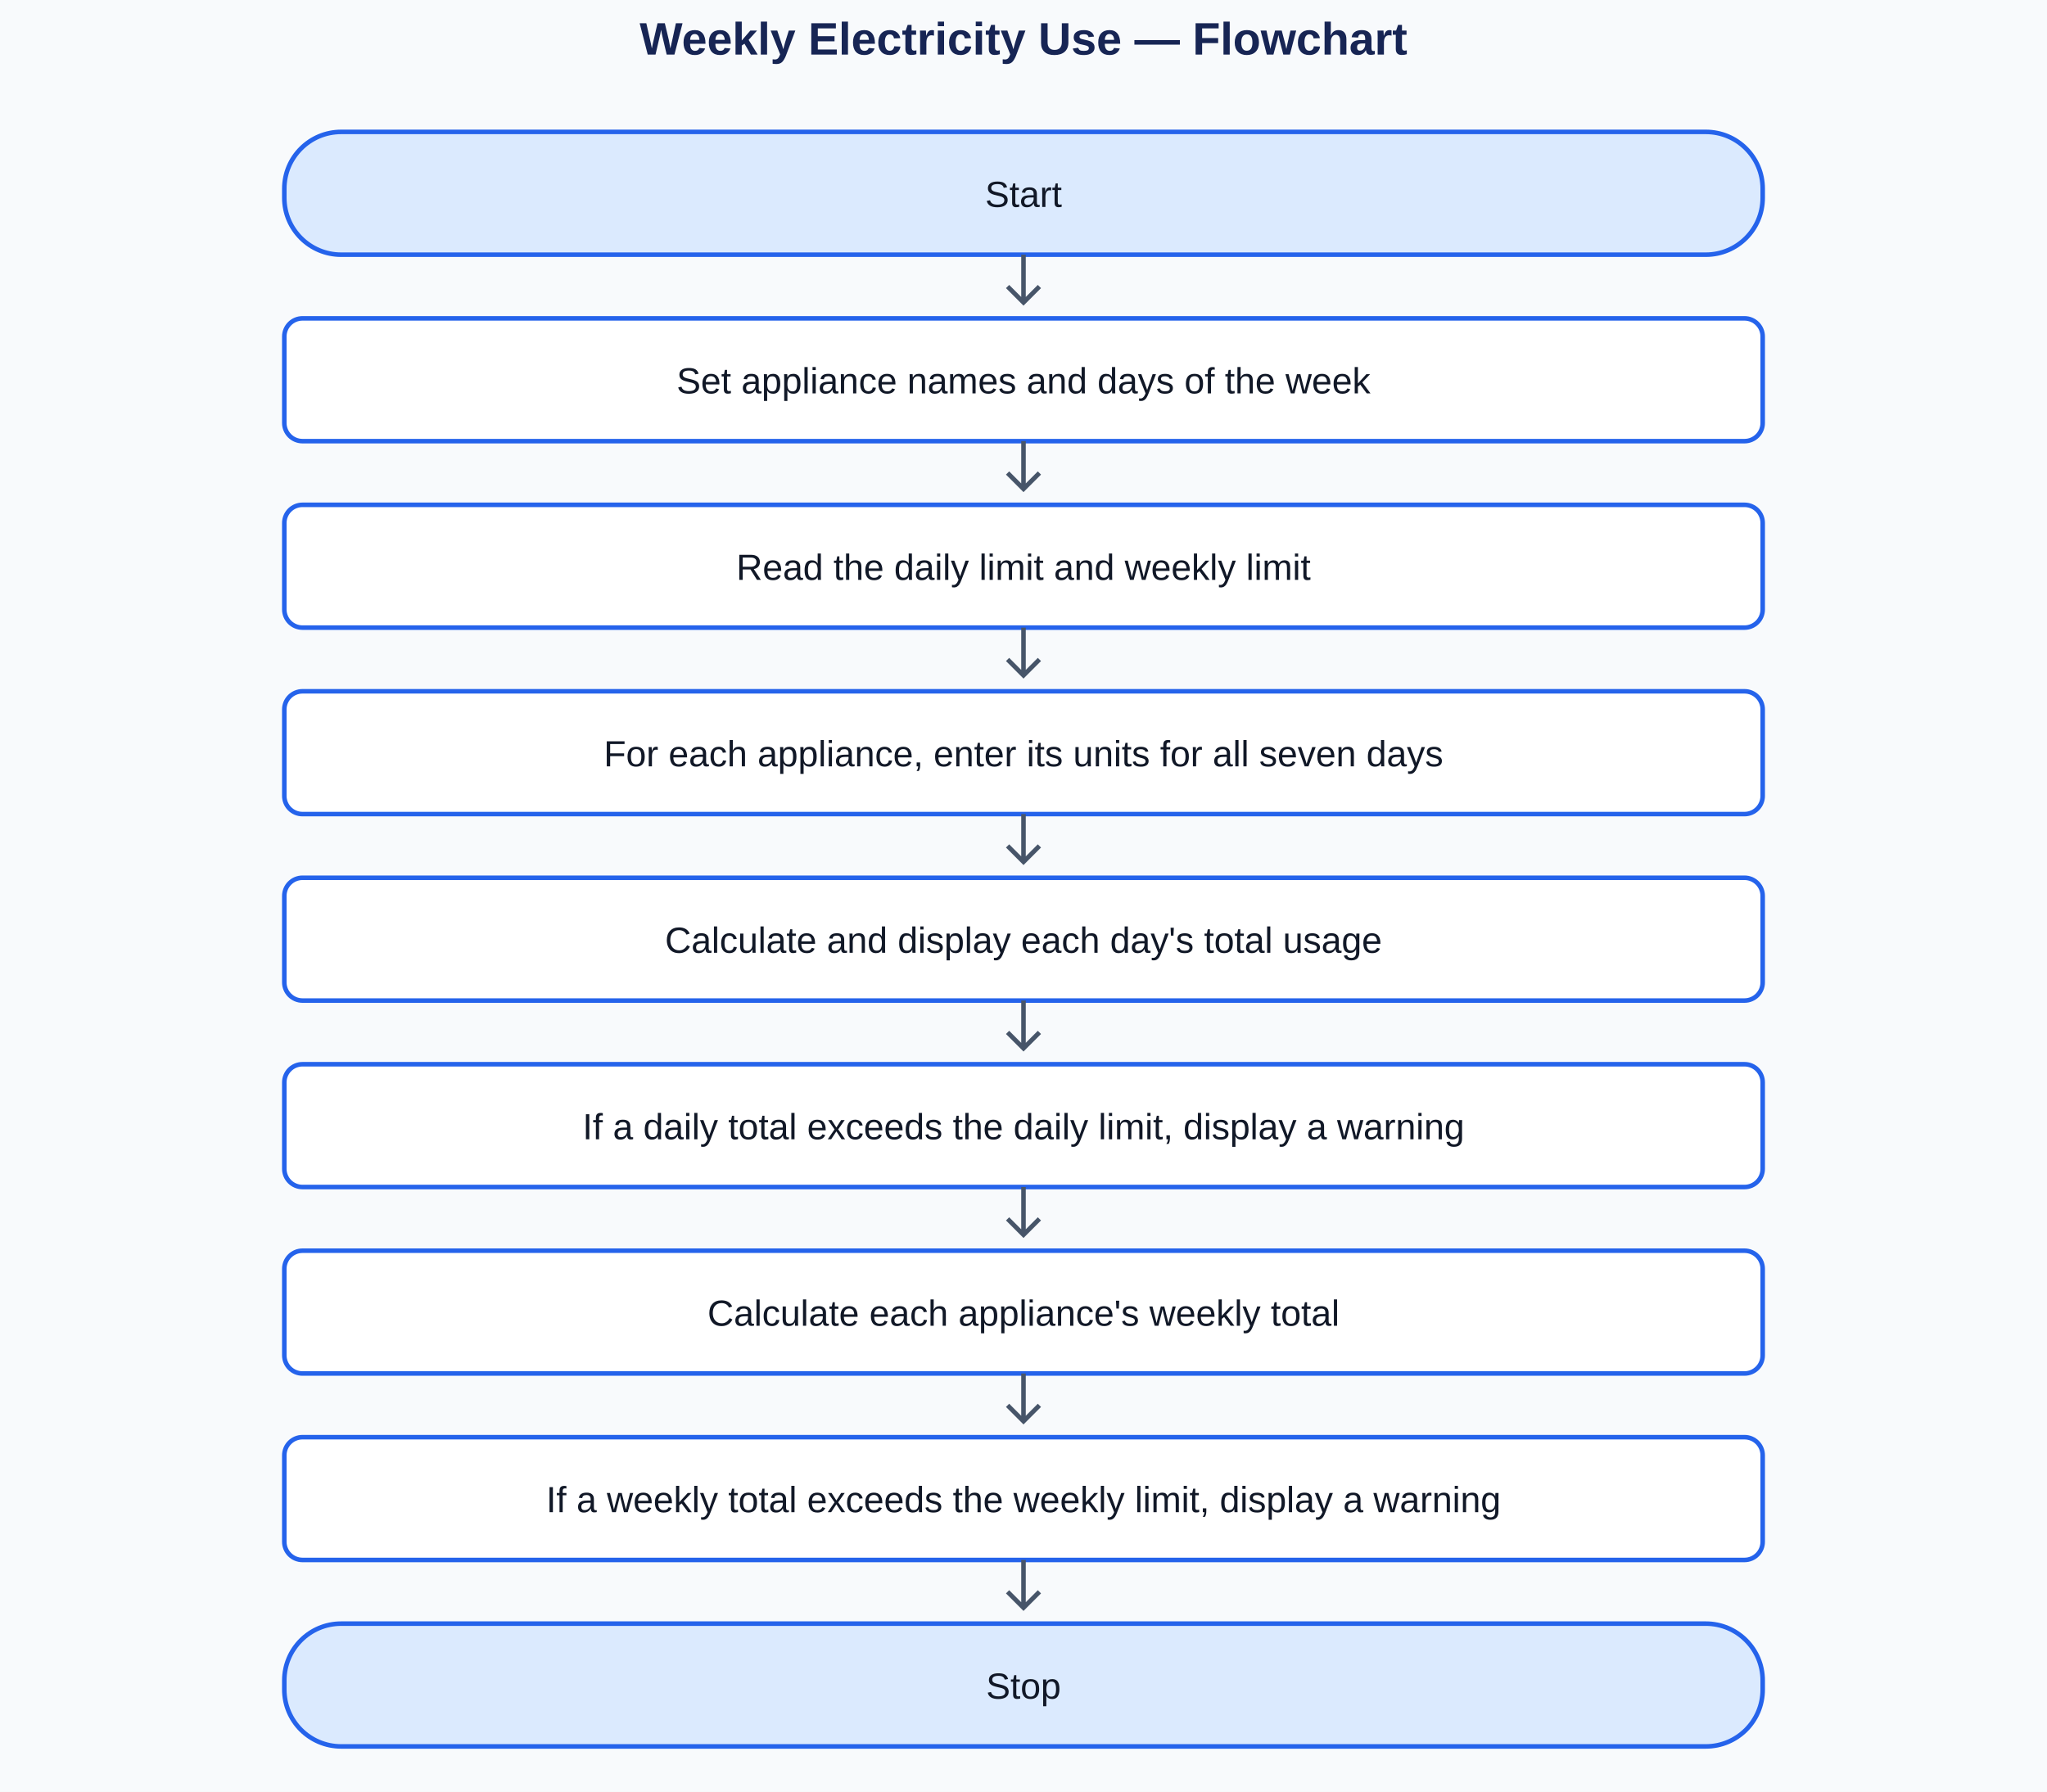
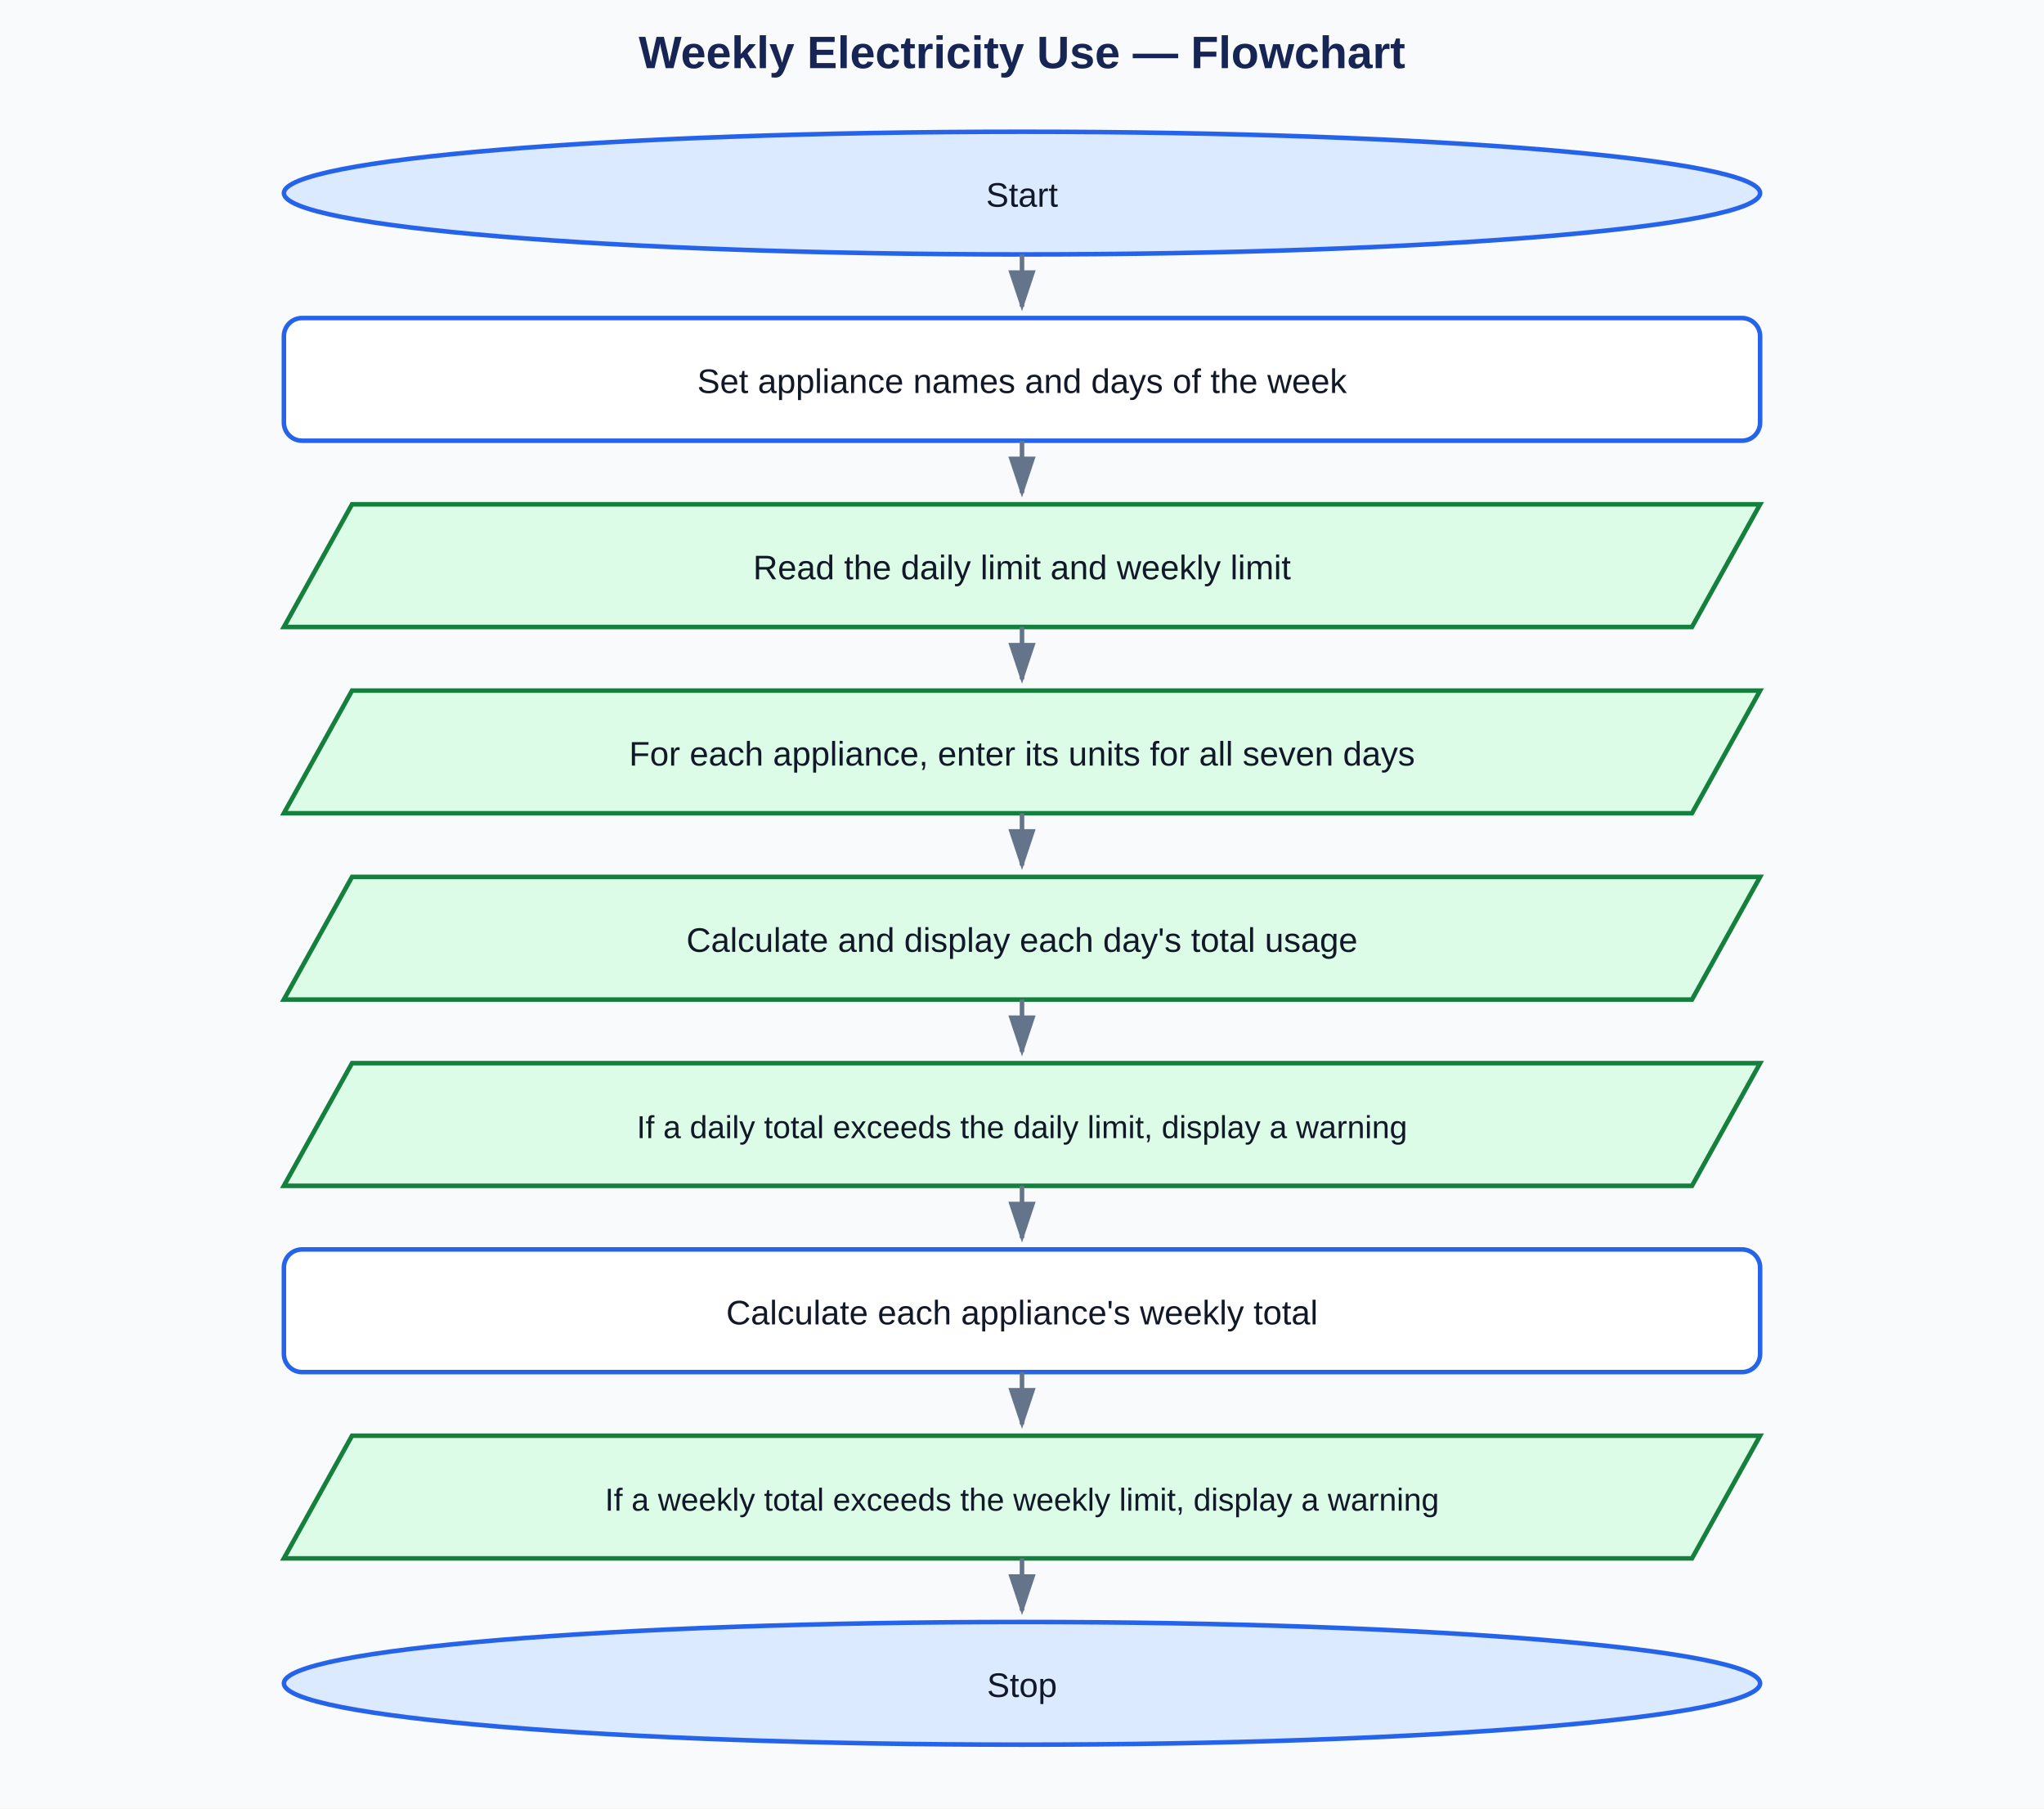
- <svg xmlns="http://www.w3.org/2000/svg" width="900" height="788" viewBox="0 0 900 788">
+ <svg xmlns="http://www.w3.org/2000/svg" width="900" height="796" viewBox="0 0 900 796">
+   <defs>
+     <marker id="arrow" markerWidth="10" markerHeight="10" refX="8" refY="3" orient="auto">
+       <path d="M0 0 L0 6 L9 3 z" fill="#64748b" />
+     </marker>
+   </defs>
  <rect width="100%" height="100%" fill="#f8fafc" />
-   <text x="450" y="24" text-anchor="middle" font-family="Arial" font-size="20" font-weight="bold" fill="#172554">Weekly Electricity Use — Flowchart</text>
-   <rect x="125" y="58" width="650" height="54" rx="25" fill="#dbeafe" stroke="#2563eb" stroke-width="2" />
-   <text x="450" y="91" text-anchor="middle" font-family="Arial" font-size="16" fill="#111827">Start</text>
-   <path d="M450 112 V133 M443 126 L450 133 L457 126" stroke="#475569" stroke-width="2" fill="none" />
+   <text x="450" y="30" text-anchor="middle" font-family="Arial" font-size="20" font-weight="bold" fill="#172554">Weekly Electricity Use — Flowchart</text>
+   <ellipse cx="450" cy="85" rx="325" ry="27" fill="#dbeafe" stroke="#2563eb" stroke-width="2" />
+   <text x="450" y="91" text-anchor="middle" font-family="Arial" font-size="15" fill="#111827">Start</text>
+   <path d="M450 112 V135" stroke="#64748b" stroke-width="2" fill="none" marker-end="url(#arrow)" />
  <rect x="125" y="140" width="650" height="54" rx="8" fill="#ffffff" stroke="#2563eb" stroke-width="2" />
-   <text x="450" y="173" text-anchor="middle" font-family="Arial" font-size="16" fill="#111827">Set appliance names and days of the week</text>
-   <path d="M450 194 V215 M443 208 L450 215 L457 208" stroke="#475569" stroke-width="2" fill="none" />
-   <rect x="125" y="222" width="650" height="54" rx="8" fill="#ffffff" stroke="#2563eb" stroke-width="2" />
-   <text x="450" y="255" text-anchor="middle" font-family="Arial" font-size="16" fill="#111827">Read the daily limit and weekly limit</text>
-   <path d="M450 276 V297 M443 290 L450 297 L457 290" stroke="#475569" stroke-width="2" fill="none" />
-   <rect x="125" y="304" width="650" height="54" rx="8" fill="#ffffff" stroke="#2563eb" stroke-width="2" />
-   <text x="450" y="337" text-anchor="middle" font-family="Arial" font-size="16" fill="#111827">For each appliance, enter its units for all seven days</text>
-   <path d="M450 358 V379 M443 372 L450 379 L457 372" stroke="#475569" stroke-width="2" fill="none" />
-   <rect x="125" y="386" width="650" height="54" rx="8" fill="#ffffff" stroke="#2563eb" stroke-width="2" />
-   <text x="450" y="419" text-anchor="middle" font-family="Arial" font-size="16" fill="#111827">Calculate and display each day's total usage</text>
-   <path d="M450 440 V461 M443 454 L450 461 L457 454" stroke="#475569" stroke-width="2" fill="none" />
-   <rect x="125" y="468" width="650" height="54" rx="8" fill="#ffffff" stroke="#2563eb" stroke-width="2" />
-   <text x="450" y="501" text-anchor="middle" font-family="Arial" font-size="16" fill="#111827">If a daily total exceeds the daily limit, display a warning</text>
-   <path d="M450 522 V543 M443 536 L450 543 L457 536" stroke="#475569" stroke-width="2" fill="none" />
+   <text x="450" y="173" text-anchor="middle" font-family="Arial" font-size="15" fill="#111827">Set appliance names and days of the week</text>
+   <path d="M450 194 V217" stroke="#64748b" stroke-width="2" fill="none" marker-end="url(#arrow)" />
+   <polygon points="155,222 775,222 745,276 125,276" fill="#dcfce7" stroke="#15803d" stroke-width="2" />
+   <text x="450" y="255" text-anchor="middle" font-family="Arial" font-size="15" fill="#111827">Read the daily limit and weekly limit</text>
+   <path d="M450 276 V299" stroke="#64748b" stroke-width="2" fill="none" marker-end="url(#arrow)" />
+   <polygon points="155,304 775,304 745,358 125,358" fill="#dcfce7" stroke="#15803d" stroke-width="2" />
+   <text x="450" y="337" text-anchor="middle" font-family="Arial" font-size="15" fill="#111827">For each appliance, enter its units for all seven days</text>
+   <path d="M450 358 V381" stroke="#64748b" stroke-width="2" fill="none" marker-end="url(#arrow)" />
+   <polygon points="155,386 775,386 745,440 125,440" fill="#dcfce7" stroke="#15803d" stroke-width="2" />
+   <text x="450" y="419" text-anchor="middle" font-family="Arial" font-size="15" fill="#111827">Calculate and display each day's total usage</text>
+   <path d="M450 440 V463" stroke="#64748b" stroke-width="2" fill="none" marker-end="url(#arrow)" />
+   <polygon points="155,468 775,468 745,522 125,522" fill="#dcfce7" stroke="#15803d" stroke-width="2" />
+   <text x="450" y="501" text-anchor="middle" font-family="Arial" font-size="14" fill="#111827">If a daily total exceeds the daily limit, display a warning</text>
+   <path d="M450 522 V545" stroke="#64748b" stroke-width="2" fill="none" marker-end="url(#arrow)" />
  <rect x="125" y="550" width="650" height="54" rx="8" fill="#ffffff" stroke="#2563eb" stroke-width="2" />
-   <text x="450" y="583" text-anchor="middle" font-family="Arial" font-size="16" fill="#111827">Calculate each appliance's weekly total</text>
-   <path d="M450 604 V625 M443 618 L450 625 L457 618" stroke="#475569" stroke-width="2" fill="none" />
-   <rect x="125" y="632" width="650" height="54" rx="8" fill="#ffffff" stroke="#2563eb" stroke-width="2" />
-   <text x="450" y="665" text-anchor="middle" font-family="Arial" font-size="16" fill="#111827">If a weekly total exceeds the weekly limit, display a warning</text>
-   <path d="M450 686 V707 M443 700 L450 707 L457 700" stroke="#475569" stroke-width="2" fill="none" />
-   <rect x="125" y="714" width="650" height="54" rx="25" fill="#dbeafe" stroke="#2563eb" stroke-width="2" />
-   <text x="450" y="747" text-anchor="middle" font-family="Arial" font-size="16" fill="#111827">Stop</text>
+   <text x="450" y="583" text-anchor="middle" font-family="Arial" font-size="15" fill="#111827">Calculate each appliance's weekly total</text>
+   <path d="M450 604 V627" stroke="#64748b" stroke-width="2" fill="none" marker-end="url(#arrow)" />
+   <polygon points="155,632 775,632 745,686 125,686" fill="#dcfce7" stroke="#15803d" stroke-width="2" />
+   <text x="450" y="665" text-anchor="middle" font-family="Arial" font-size="14" fill="#111827">If a weekly total exceeds the weekly limit, display a warning</text>
+   <path d="M450 686 V709" stroke="#64748b" stroke-width="2" fill="none" marker-end="url(#arrow)" />
+   <ellipse cx="450" cy="741" rx="325" ry="27" fill="#dbeafe" stroke="#2563eb" stroke-width="2" />
+   <text x="450" y="747" text-anchor="middle" font-family="Arial" font-size="15" fill="#111827">Stop</text>
</svg>
